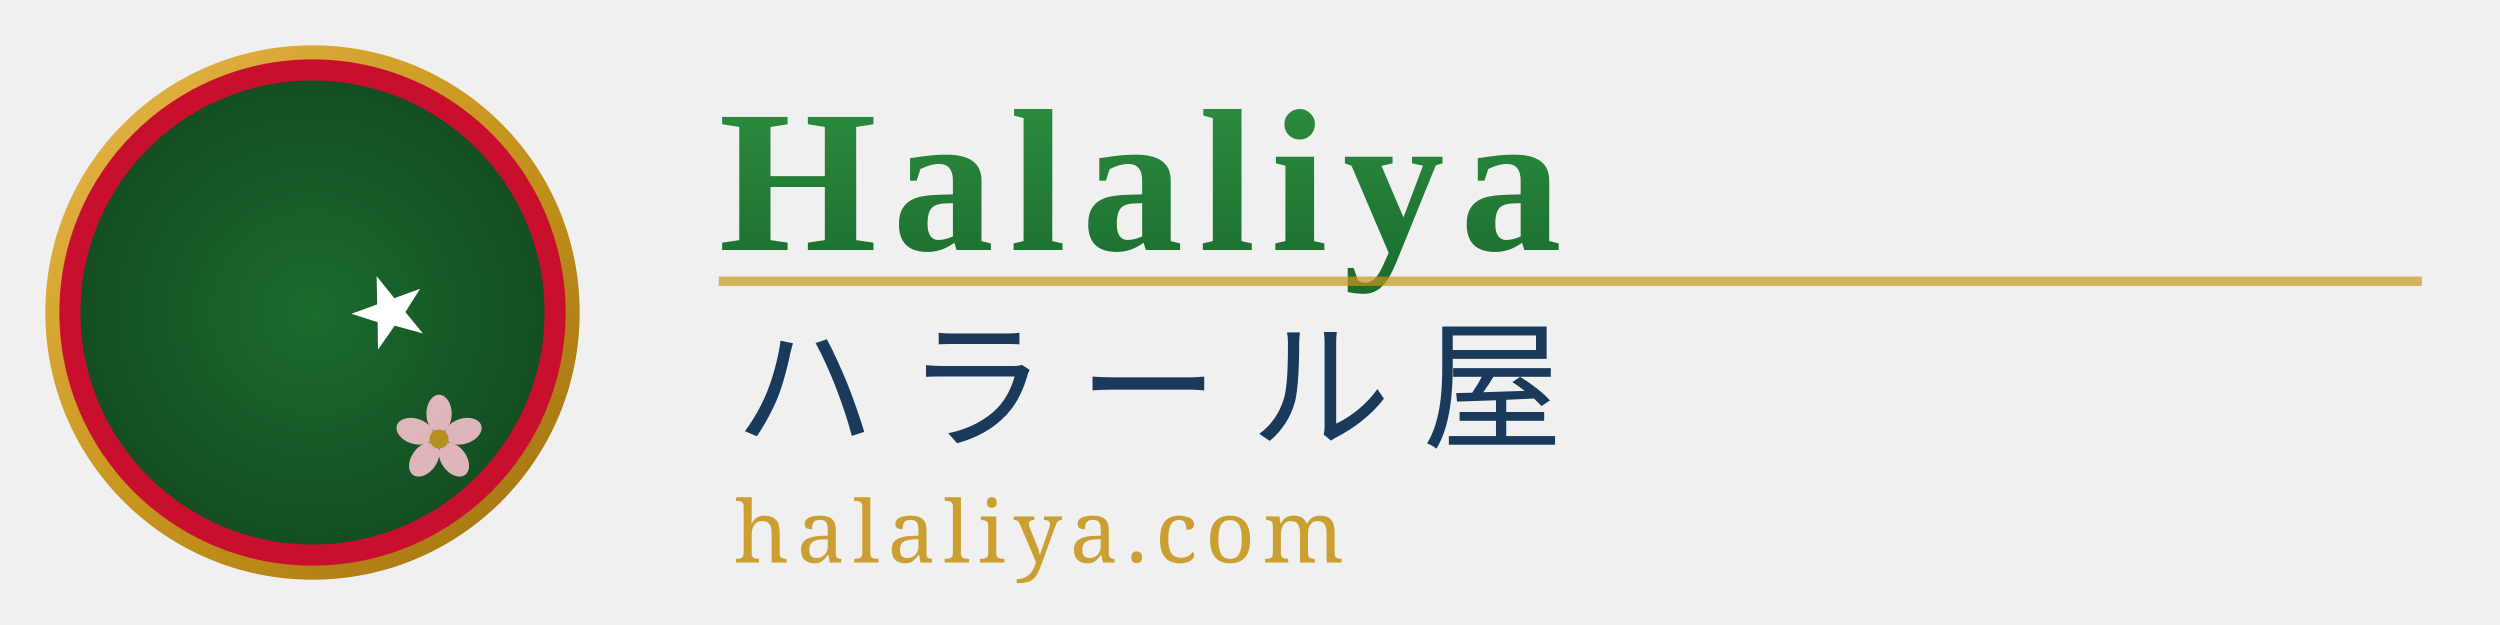
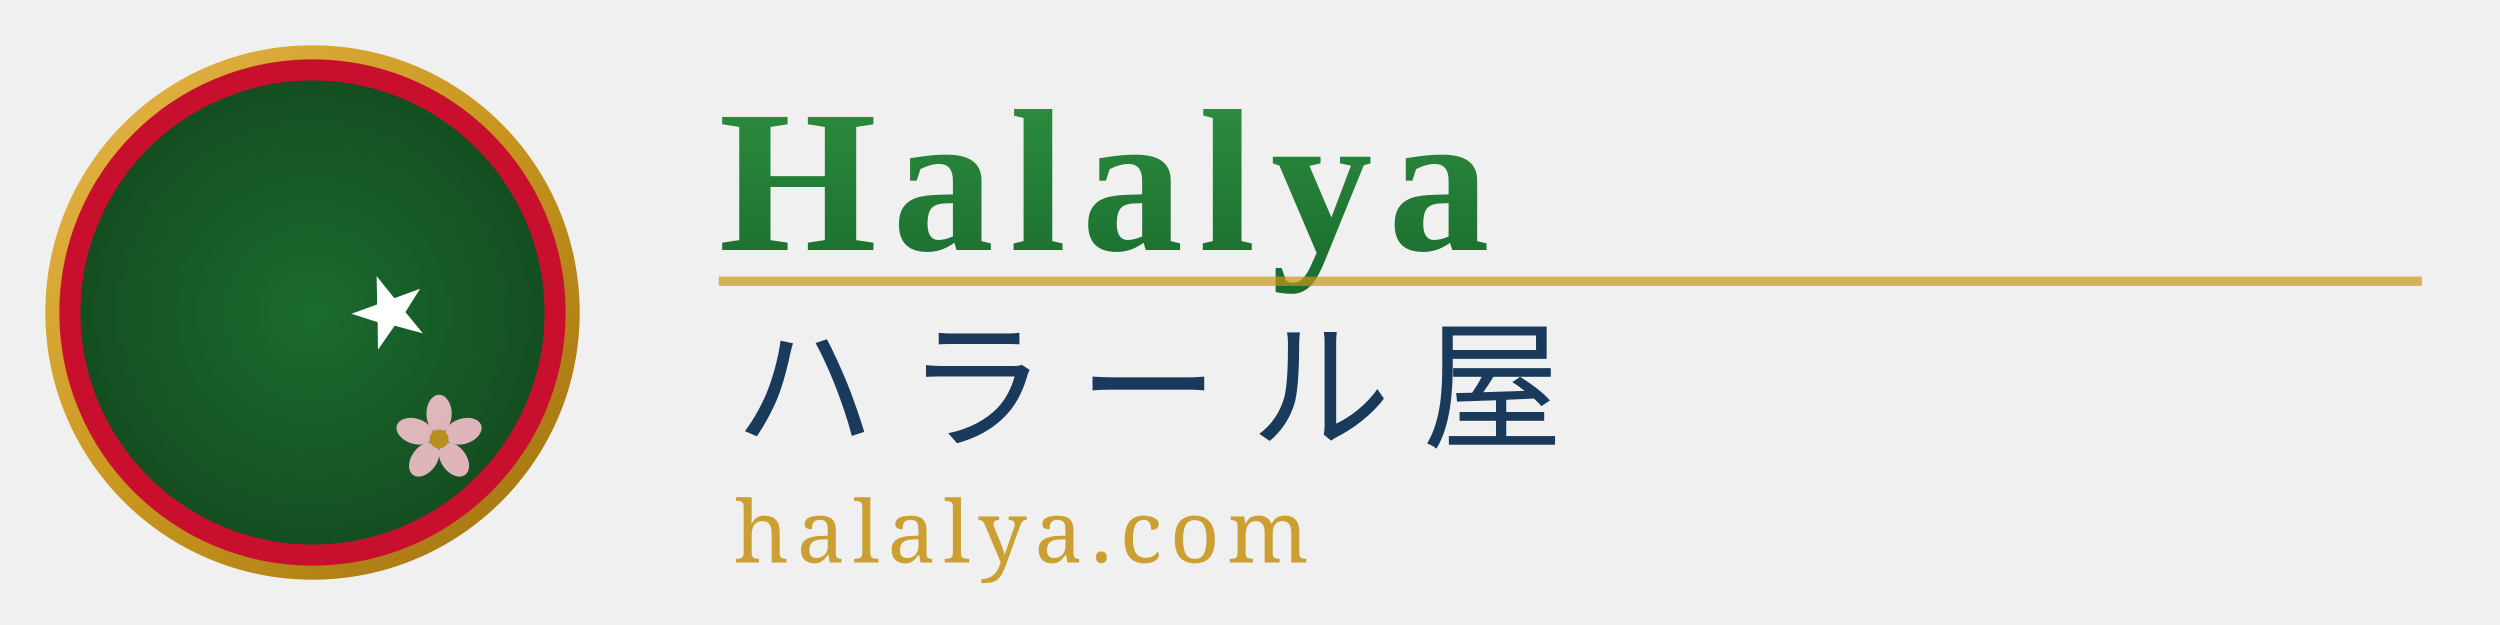
<svg xmlns="http://www.w3.org/2000/svg" viewBox="0 0 320 80" width="320" height="80">
  <defs>
    <radialGradient id="outerGrad2" cx="50%" cy="50%" r="50%">
      <stop offset="0%" stop-color="#1B6B2E" />
      <stop offset="100%" stop-color="#134d21" />
    </radialGradient>
    <linearGradient id="goldGrad2" x1="0%" y1="0%" x2="100%" y2="100%">
      <stop offset="0%" stop-color="#E8B84B" />
      <stop offset="50%" stop-color="#C8961E" />
      <stop offset="100%" stop-color="#A07010" />
    </linearGradient>
    <linearGradient id="greenText" x1="0%" y1="0%" x2="0%" y2="100%">
      <stop offset="0%" stop-color="#2a8a3d" />
      <stop offset="100%" stop-color="#1B6B2E" />
    </linearGradient>
  </defs>
  <g transform="translate(4,4) scale(0.9)">
    <circle cx="40" cy="40" r="38" fill="url(#goldGrad2)" />
    <circle cx="40" cy="40" r="34.5" fill="url(#outerGrad2)" />
    <circle cx="40" cy="40" r="34.5" fill="none" stroke="#C8102E" stroke-width="3" />
    <g transform="translate(40,40)">
      <path d="         M -1.5,-17.5         A 17.5,17.5 0 1,1 -1.5,17.5         A 12.5,12.5 0 1,0 -1.5,-17.5         Z       " fill="white" transform="rotate(-20)" />
      <g transform="translate(11,0) rotate(-20)">
        <polygon points="0,-5.5 1.3,-1.7 5.2,-1.7 2.1,0.7 3.4,4.4 0,2 -3.4,4.4 -2.1,0.7 -5.2,-1.7 -1.3,-1.7" fill="white" />
      </g>
    </g>
    <g transform="translate(58,58) scale(0.45)" opacity="0.9">
      <ellipse cx="0" cy="-8" rx="4" ry="6" fill="#F5C0CC" transform="rotate(0)" />
      <ellipse cx="0" cy="-8" rx="4" ry="6" fill="#F5C0CC" transform="rotate(72)" />
      <ellipse cx="0" cy="-8" rx="4" ry="6" fill="#F5C0CC" transform="rotate(144)" />
      <ellipse cx="0" cy="-8" rx="4" ry="6" fill="#F5C0CC" transform="rotate(216)" />
      <ellipse cx="0" cy="-8" rx="4" ry="6" fill="#F5C0CC" transform="rotate(288)" />
      <circle cx="0" cy="0" r="3" fill="#C8961E" />
    </g>
  </g>
-   <text x="92" y="32" font-family="Georgia, 'Times New Roman', serif" font-size="26" font-weight="bold" letter-spacing="2" fill="url(#greenText)">Halaliya</text>
+   <text x="92" y="32" font-family="Georgia, 'Times New Roman', serif" font-size="26" font-weight="bold" letter-spacing="2" fill="url(#greenText)">Halalya</text>
  <line x1="92" y1="36" x2="310" y2="36" stroke="#C8961E" stroke-width="1.2" opacity="0.7" />
  <text x="94" y="56" font-family="'Hiragino Mincho ProN', 'Yu Mincho', 'MS Mincho', serif" font-size="18" letter-spacing="4" fill="#1A3A5C">ハラール屋</text>
-   <text x="94" y="72" font-family="Georgia, serif" font-size="11" letter-spacing="1" fill="#C8961E" opacity="0.9">halaliya.com</text>
+   <text x="94" y="72" font-family="Georgia, serif" font-size="11" letter-spacing="1" fill="#C8961E" opacity="0.9">halalya.com</text>
</svg>
